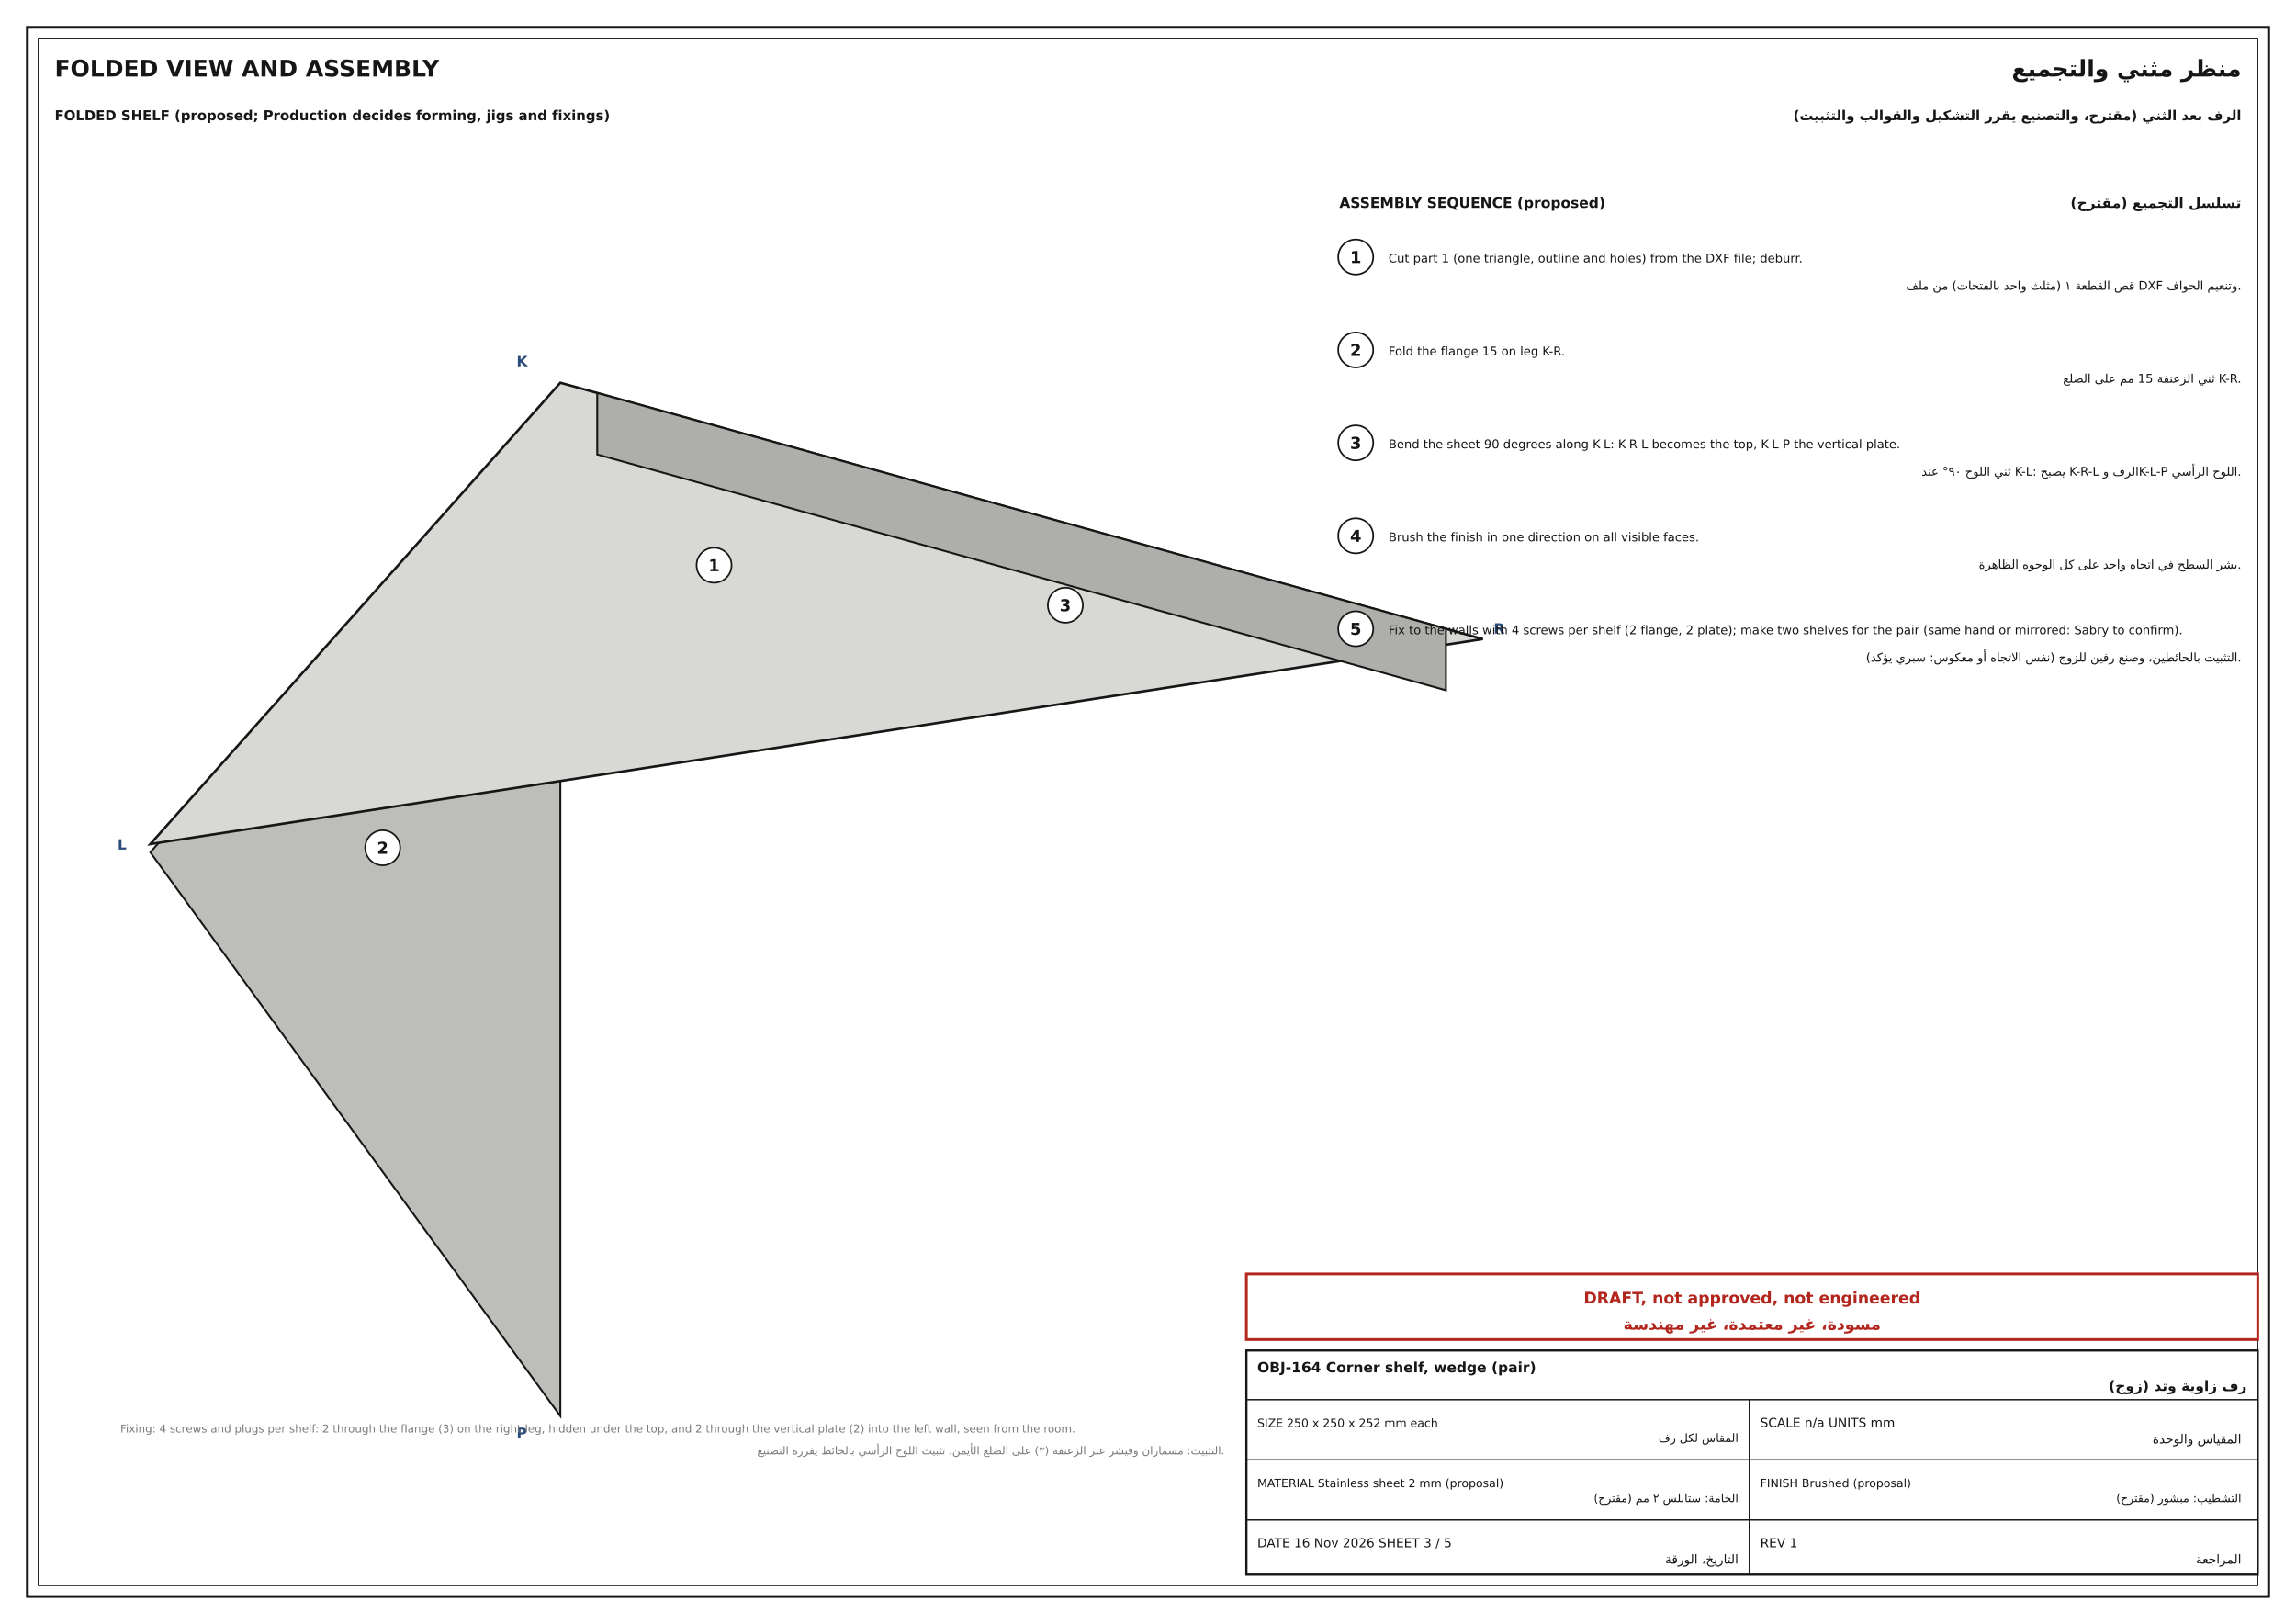
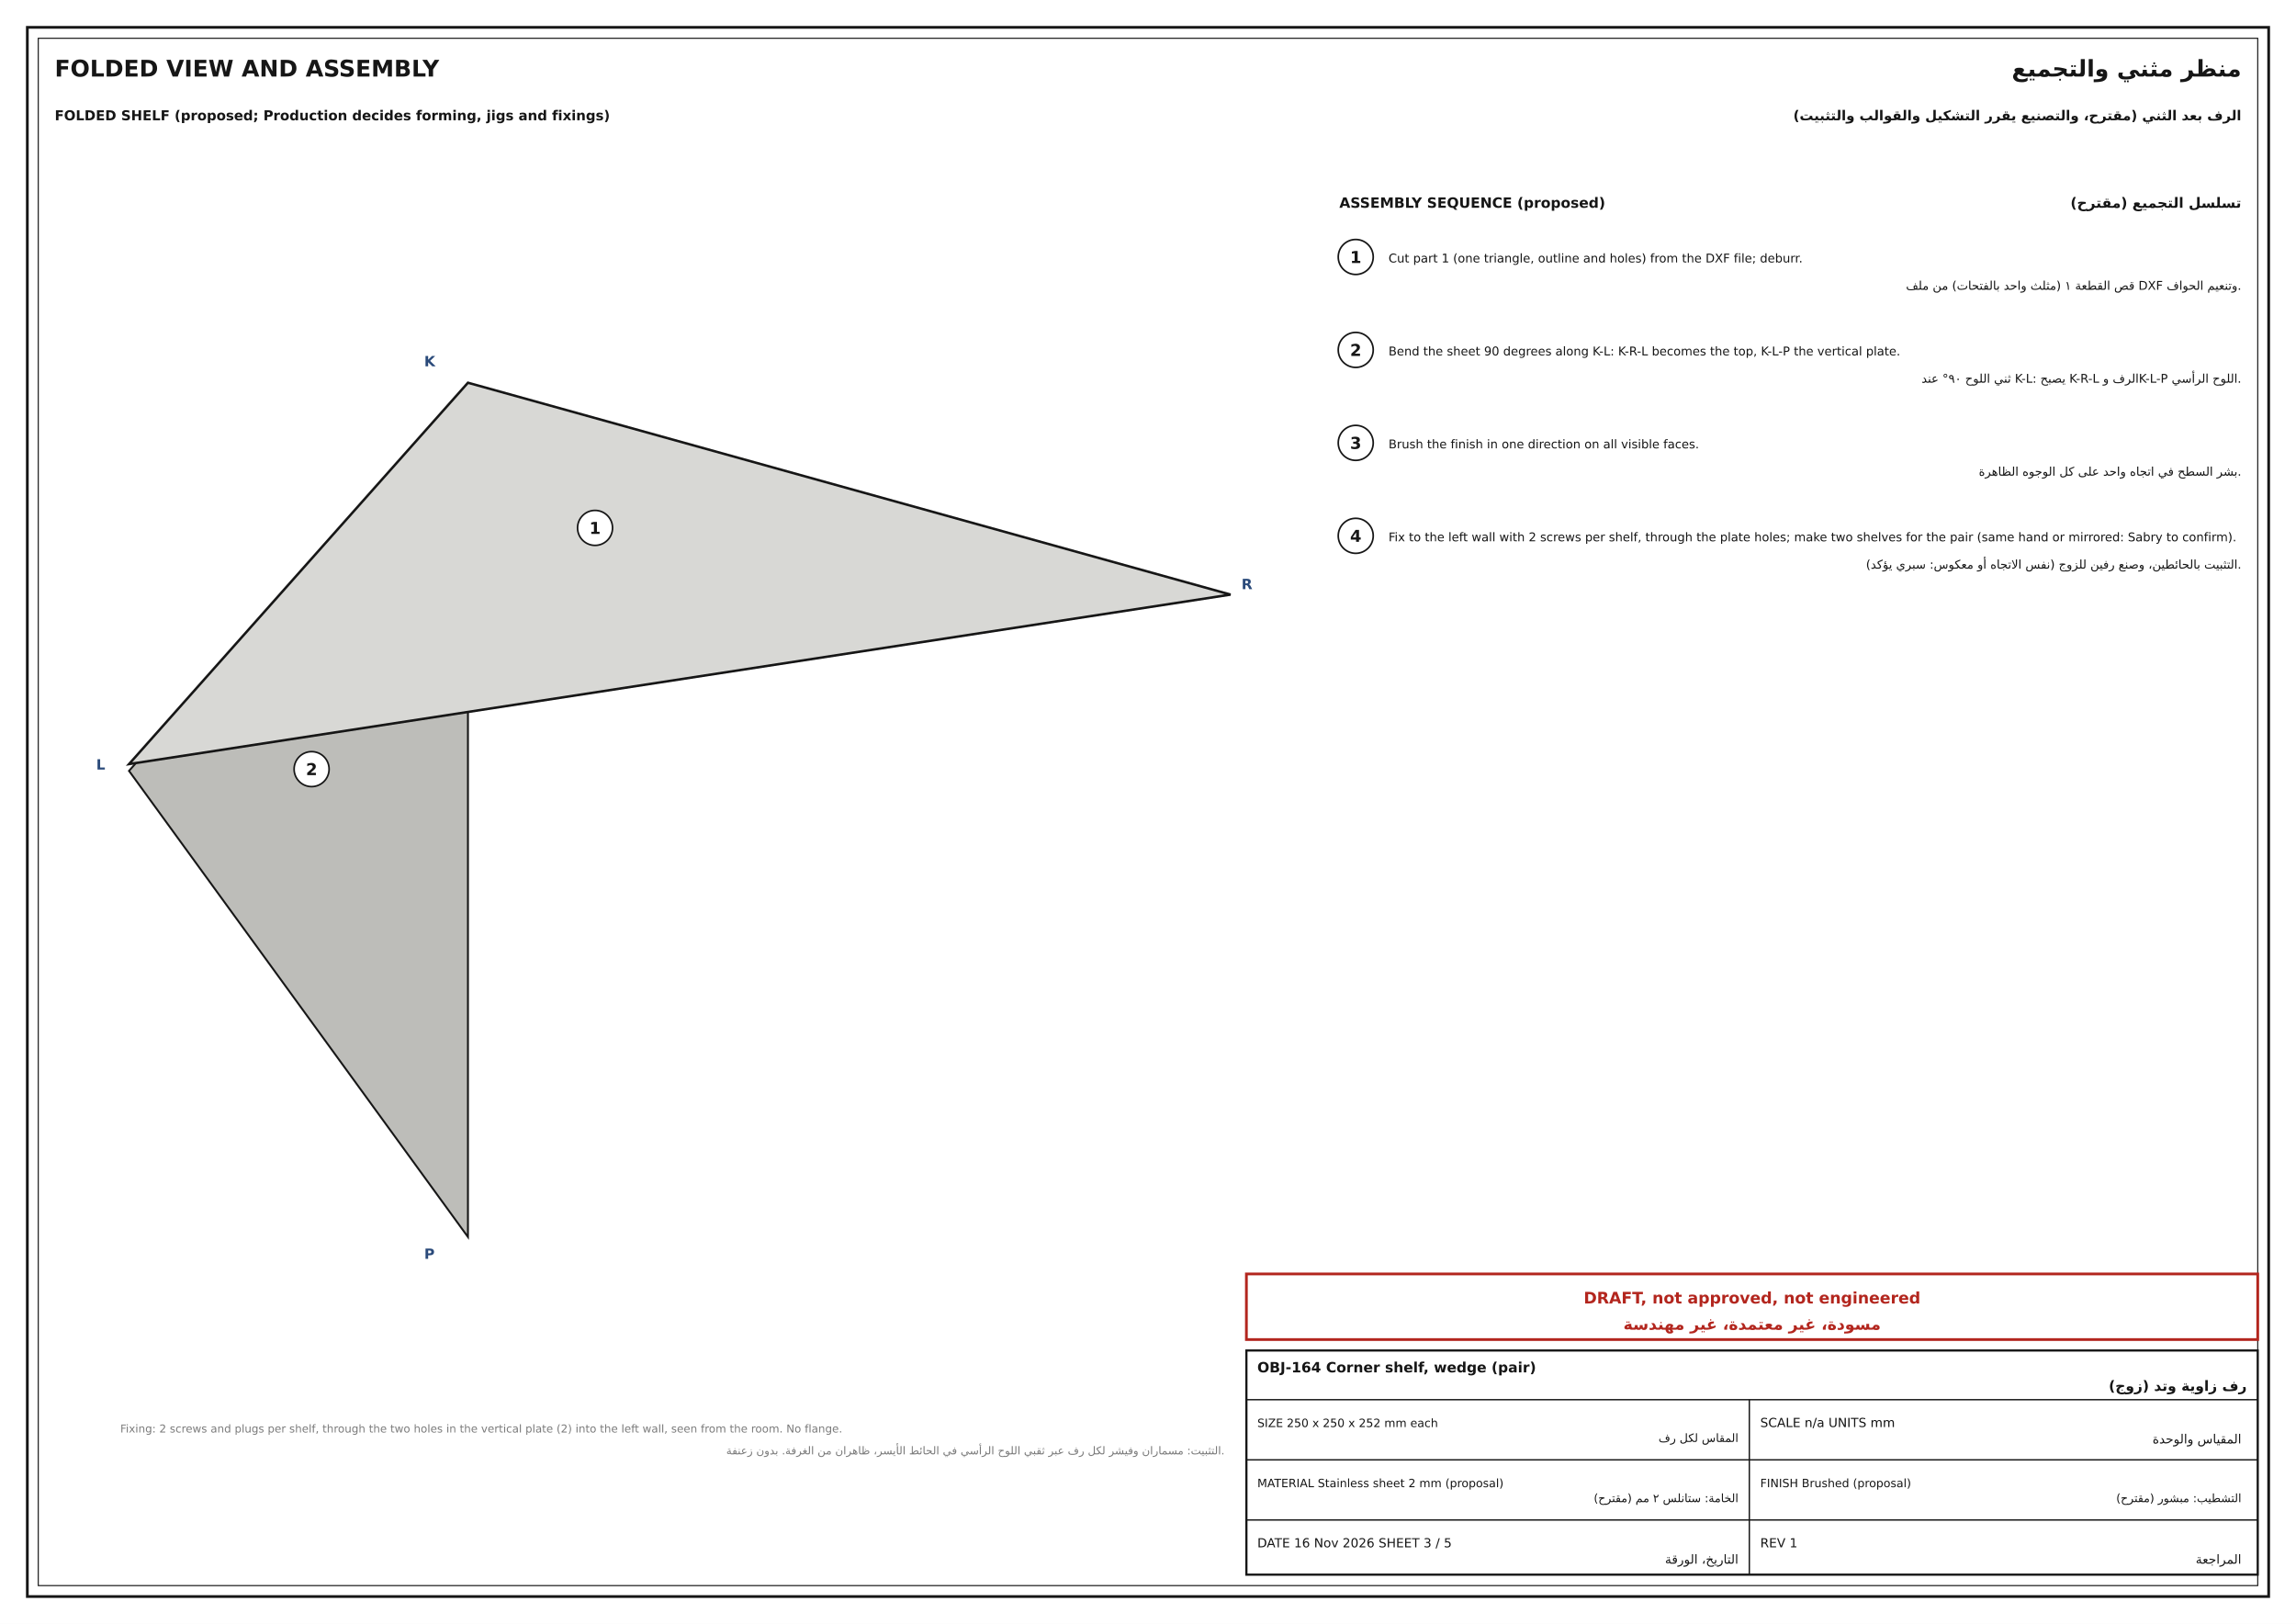
<svg xmlns="http://www.w3.org/2000/svg" viewBox="0 0 420 297" width="420mm" height="297mm">
  <rect width="420" height="297" fill="#fff" />
  <rect x="5.00" y="5.00" width="410.00" height="287.00" fill="none" stroke="#161616" stroke-width="0.5" />
  <rect x="7.00" y="7.00" width="406.00" height="283.00" fill="none" stroke="#161616" stroke-width="0.2" />
  <rect x="228.00" y="247.00" width="185.00" height="41.00" fill="#fff" stroke="#161616" stroke-width="0.4" />
  <line x1="228.00" y1="256.00" x2="413.00" y2="256.00" stroke="#161616" stroke-width="0.25" />
  <line x1="228.00" y1="267.00" x2="413.00" y2="267.00" stroke="#161616" stroke-width="0.25" />
  <line x1="228.00" y1="278.00" x2="413.00" y2="278.00" stroke="#161616" stroke-width="0.25" />
  <line x1="320.00" y1="256.00" x2="320.00" y2="288.00" stroke="#161616" stroke-width="0.25" />
  <text x="230.00" y="251.00" font-family="DejaVu Sans, Inter, Arial, sans-serif" font-size="2.6" font-weight="600" text-anchor="start" fill="#161616">OBJ-164   Corner shelf, wedge (pair)</text>
  <text x="411.00" y="254.38" font-family="DejaVu Sans, Inter, Arial, sans-serif" font-size="2.6" font-weight="600" text-anchor="end" fill="#161616">رف زاوية وتد (زوج)</text>
  <text x="230.00" y="261.00" font-family="DejaVu Sans, Inter, Arial, sans-serif" font-size="2.1" font-weight="400" text-anchor="start" fill="#161616">SIZE  250 x 250 x 252 mm each</text>
  <text x="318.00" y="263.73" font-family="DejaVu Sans, Inter, Arial, sans-serif" font-size="2.1" font-weight="400" text-anchor="end" fill="#161616">المقاس لكل رف</text>
  <text x="322.00" y="261.00" font-family="DejaVu Sans, Inter, Arial, sans-serif" font-size="2.3" font-weight="400" text-anchor="start" fill="#161616">SCALE  n/a   UNITS  mm</text>
  <text x="410.00" y="263.99" font-family="DejaVu Sans, Inter, Arial, sans-serif" font-size="2.3" font-weight="400" text-anchor="end" fill="#161616">المقياس والوحدة</text>
  <text x="230.00" y="272.00" font-family="DejaVu Sans, Inter, Arial, sans-serif" font-size="2.1" font-weight="400" text-anchor="start" fill="#161616">MATERIAL  Stainless sheet 2 mm (proposal)</text>
  <text x="318.00" y="274.73" font-family="DejaVu Sans, Inter, Arial, sans-serif" font-size="2.1" font-weight="400" text-anchor="end" fill="#161616">الخامة: ستانلس ٢ مم (مقترح)</text>
  <text x="322.00" y="272.00" font-family="DejaVu Sans, Inter, Arial, sans-serif" font-size="2.1" font-weight="400" text-anchor="start" fill="#161616">FINISH  Brushed (proposal)</text>
  <text x="410.00" y="274.73" font-family="DejaVu Sans, Inter, Arial, sans-serif" font-size="2.1" font-weight="400" text-anchor="end" fill="#161616">التشطيب: مبشور (مقترح)</text>
  <text x="230.00" y="283.00" font-family="DejaVu Sans, Inter, Arial, sans-serif" font-size="2.3" font-weight="400" text-anchor="start" fill="#161616">DATE  16 Nov 2026      SHEET 3 / 5</text>
  <text x="318.00" y="285.99" font-family="DejaVu Sans, Inter, Arial, sans-serif" font-size="2.3" font-weight="400" text-anchor="end" fill="#161616">التاريخ، الورقة</text>
  <text x="322.00" y="283.00" font-family="DejaVu Sans, Inter, Arial, sans-serif" font-size="2.3" font-weight="400" text-anchor="start" fill="#161616">REV  1</text>
  <text x="410.00" y="285.99" font-family="DejaVu Sans, Inter, Arial, sans-serif" font-size="2.3" font-weight="400" text-anchor="end" fill="#161616">المراجعة</text>
  <rect x="228.00" y="233.00" width="185.00" height="12.00" fill="#fff" stroke="#b3261e" stroke-width="0.5" />
  <text x="320.50" y="238.40" font-family="DejaVu Sans, Inter, Arial, sans-serif" font-size="2.9" font-weight="700" text-anchor="middle" fill="#b3261e">DRAFT, not approved, not engineered</text>
  <text x="320.50" y="243.20" font-family="DejaVu Sans, Inter, Arial, sans-serif" font-size="2.9" font-weight="700" text-anchor="middle" fill="#b3261e">مسودة، غير معتمدة، غير مهندسة</text>
  <text x="10.00" y="14.00" font-family="DejaVu Sans, Inter, Arial, sans-serif" font-size="4.2" font-weight="700" text-anchor="start" fill="#161616">FOLDED VIEW AND ASSEMBLY</text>
  <text x="410.00" y="14.00" font-family="DejaVu Sans, Inter, Arial, sans-serif" font-size="4.2" font-weight="700" text-anchor="end" fill="#161616">منظر مثني والتجميع</text>
  <text x="10.00" y="22.00" font-family="DejaVu Sans, Inter, Arial, sans-serif" font-size="2.5" font-weight="600" text-anchor="start" fill="#161616">FOLDED SHELF (proposed; Production decides forming, jigs and fixings)</text>
  <text x="410.00" y="22.00" font-family="DejaVu Sans, Inter, Arial, sans-serif" font-size="2.5" font-weight="600" text-anchor="end" fill="#161616">الرف بعد الثني (مقترح، والتصنيع يقرر التشكيل والقوالب والتثبيت)</text>
-   <polygon points="102.50,71.50 27.50,155.88 102.50,259.00" fill="#bdbdb9" stroke="#161616" stroke-width="0.35" />
-   <polygon points="102.50,70.00 271.25,116.88 27.50,154.38" fill="#d8d8d5" stroke="#161616" stroke-width="0.45" />
-   <polygon points="109.25,71.88 264.50,115.00 264.50,126.25 109.25,83.12" fill="#aeaeaa" stroke="#161616" stroke-width="0.35" />
-   <circle cx="130.62" cy="103.38" r="3.2" fill="#fff" stroke="#161616" stroke-width=".3" />
-   <text x="130.62" y="104.47" font-family="DejaVu Sans, Inter, Arial, sans-serif" font-size="3" font-weight="600" text-anchor="middle" fill="#161616">1</text>
-   <circle cx="70.00" cy="155.06" r="3.2" fill="#fff" stroke="#161616" stroke-width=".3" />
-   <text x="70.00" y="156.16" font-family="DejaVu Sans, Inter, Arial, sans-serif" font-size="3" font-weight="600" text-anchor="middle" fill="#161616">2</text>
-   <circle cx="194.88" cy="110.69" r="3.2" fill="#fff" stroke="#161616" stroke-width=".3" />
-   <text x="194.88" y="111.79" font-family="DejaVu Sans, Inter, Arial, sans-serif" font-size="3" font-weight="600" text-anchor="middle" fill="#161616">3</text>
-   <text x="94.50" y="67.00" font-family="DejaVu Sans, Inter, Arial, sans-serif" font-size="2.6" font-weight="600" text-anchor="start" fill="#2a4a7a">K</text>
-   <text x="21.50" y="155.38" font-family="DejaVu Sans, Inter, Arial, sans-serif" font-size="2.6" font-weight="600" text-anchor="start" fill="#2a4a7a">L</text>
-   <text x="273.25" y="115.88" font-family="DejaVu Sans, Inter, Arial, sans-serif" font-size="2.6" font-weight="600" text-anchor="start" fill="#2a4a7a">R</text>
-   <text x="94.50" y="263.00" font-family="DejaVu Sans, Inter, Arial, sans-serif" font-size="2.6" font-weight="600" text-anchor="start" fill="#2a4a7a">P</text>
-   <text x="22.00" y="262.00" font-family="DejaVu Sans, Inter, Arial, sans-serif" font-size="2.0" font-weight="400" text-anchor="start" fill="#7a7a7a">Fixing: 4 screws and plugs per shelf: 2 through the flange (3) on the right leg, hidden under the top, and 2 through the vertical plate (2) into the left wall, seen from the room.</text>
-   <text x="224.00" y="266.00" font-family="DejaVu Sans, Inter, Arial, sans-serif" font-size="2.0" font-weight="400" text-anchor="end" fill="#7a7a7a">التثبيت: مسماران وفيشر عبر الزعنفة (٣) على الضلع الأيمن. تثبيت اللوح الرأسي بالحائط يقرره التصنيع.</text>
+   <polygon points="85.60,71.24 23.60,140.99 85.60,226.24" fill="#bdbdb9" stroke="#161616" stroke-width="0.35" />
+   <polygon points="85.60,70.00 225.10,108.75 23.60,139.75" fill="#d8d8d5" stroke="#161616" stroke-width="0.45" />
+   <circle cx="108.85" cy="96.55" r="3.2" fill="#fff" stroke="#161616" stroke-width=".3" />
+   <text x="108.85" y="97.65" font-family="DejaVu Sans, Inter, Arial, sans-serif" font-size="3" font-weight="600" text-anchor="middle" fill="#161616">1</text>
+   <circle cx="57.00" cy="140.67" r="3.2" fill="#fff" stroke="#161616" stroke-width=".3" />
+   <text x="57.00" y="141.77" font-family="DejaVu Sans, Inter, Arial, sans-serif" font-size="3" font-weight="600" text-anchor="middle" fill="#161616">2</text>
+   <text x="77.60" y="67.00" font-family="DejaVu Sans, Inter, Arial, sans-serif" font-size="2.6" font-weight="600" text-anchor="start" fill="#2a4a7a">K</text>
+   <text x="17.60" y="140.75" font-family="DejaVu Sans, Inter, Arial, sans-serif" font-size="2.6" font-weight="600" text-anchor="start" fill="#2a4a7a">L</text>
+   <text x="227.10" y="107.75" font-family="DejaVu Sans, Inter, Arial, sans-serif" font-size="2.6" font-weight="600" text-anchor="start" fill="#2a4a7a">R</text>
+   <text x="77.60" y="230.24" font-family="DejaVu Sans, Inter, Arial, sans-serif" font-size="2.6" font-weight="600" text-anchor="start" fill="#2a4a7a">P</text>
+   <text x="22.00" y="262.00" font-family="DejaVu Sans, Inter, Arial, sans-serif" font-size="2.0" font-weight="400" text-anchor="start" fill="#7a7a7a">Fixing: 2 screws and plugs per shelf, through the two holes in the vertical plate (2) into the left wall, seen from the room. No flange.</text>
+   <text x="224.00" y="266.00" font-family="DejaVu Sans, Inter, Arial, sans-serif" font-size="2.0" font-weight="400" text-anchor="end" fill="#7a7a7a">التثبيت: مسماران وفيشر لكل رف عبر ثقبي اللوح الرأسي في الحائط الأيسر، ظاهران من الغرفة. بدون زعنفة.</text>
  <text x="245.00" y="38.00" font-family="DejaVu Sans, Inter, Arial, sans-serif" font-size="2.6" font-weight="600" text-anchor="start" fill="#161616">ASSEMBLY SEQUENCE (proposed)</text>
  <text x="410.00" y="38.00" font-family="DejaVu Sans, Inter, Arial, sans-serif" font-size="2.6" font-weight="600" text-anchor="end" fill="#161616">تسلسل التجميع (مقترح)</text>
  <circle cx="248.00" cy="47.00" r="3.2" fill="#fff" stroke="#161616" stroke-width=".3" />
  <text x="248.00" y="48.10" font-family="DejaVu Sans, Inter, Arial, sans-serif" font-size="3" font-weight="600" text-anchor="middle" fill="#161616">1</text>
  <text x="254.00" y="48.00" font-family="DejaVu Sans, Inter, Arial, sans-serif" font-size="2.2" font-weight="400" text-anchor="start" fill="#161616">Cut part 1 (one triangle, outline and holes) from the DXF file; deburr.</text>
  <text x="410.00" y="53.00" font-family="DejaVu Sans, Inter, Arial, sans-serif" font-size="2.2" font-weight="400" text-anchor="end" fill="#161616">قص القطعة ١ (مثلث واحد بالفتحات) من ملف DXF وتنعيم الحواف.</text>
  <circle cx="248.00" cy="64.00" r="3.2" fill="#fff" stroke="#161616" stroke-width=".3" />
  <text x="248.00" y="65.10" font-family="DejaVu Sans, Inter, Arial, sans-serif" font-size="3" font-weight="600" text-anchor="middle" fill="#161616">2</text>
-   <text x="254.00" y="65.00" font-family="DejaVu Sans, Inter, Arial, sans-serif" font-size="2.2" font-weight="400" text-anchor="start" fill="#161616">Fold the flange 15 on leg K-R.</text>
-   <text x="410.00" y="70.00" font-family="DejaVu Sans, Inter, Arial, sans-serif" font-size="2.2" font-weight="400" text-anchor="end" fill="#161616">ثني الزعنفة 15 مم على الضلع K-R.</text>
+   <text x="254.00" y="65.00" font-family="DejaVu Sans, Inter, Arial, sans-serif" font-size="2.2" font-weight="400" text-anchor="start" fill="#161616">Bend the sheet 90 degrees along K-L: K-R-L becomes the top, K-L-P the vertical plate.</text>
+   <text x="410.00" y="70.00" font-family="DejaVu Sans, Inter, Arial, sans-serif" font-size="2.2" font-weight="400" text-anchor="end" fill="#161616">ثني اللوح ٩٠° عند K-L: يصبح K-R-L الرف وK-L-P اللوح الرأسي.</text>
  <circle cx="248.00" cy="81.00" r="3.2" fill="#fff" stroke="#161616" stroke-width=".3" />
  <text x="248.00" y="82.10" font-family="DejaVu Sans, Inter, Arial, sans-serif" font-size="3" font-weight="600" text-anchor="middle" fill="#161616">3</text>
-   <text x="254.00" y="82.00" font-family="DejaVu Sans, Inter, Arial, sans-serif" font-size="2.2" font-weight="400" text-anchor="start" fill="#161616">Bend the sheet 90 degrees along K-L: K-R-L becomes the top, K-L-P the vertical plate.</text>
-   <text x="410.00" y="87.00" font-family="DejaVu Sans, Inter, Arial, sans-serif" font-size="2.2" font-weight="400" text-anchor="end" fill="#161616">ثني اللوح ٩٠° عند K-L: يصبح K-R-L الرف وK-L-P اللوح الرأسي.</text>
+   <text x="254.00" y="82.00" font-family="DejaVu Sans, Inter, Arial, sans-serif" font-size="2.2" font-weight="400" text-anchor="start" fill="#161616">Brush the finish in one direction on all visible faces.</text>
+   <text x="410.00" y="87.00" font-family="DejaVu Sans, Inter, Arial, sans-serif" font-size="2.2" font-weight="400" text-anchor="end" fill="#161616">بشر السطح في اتجاه واحد على كل الوجوه الظاهرة.</text>
  <circle cx="248.00" cy="98.00" r="3.2" fill="#fff" stroke="#161616" stroke-width=".3" />
  <text x="248.00" y="99.10" font-family="DejaVu Sans, Inter, Arial, sans-serif" font-size="3" font-weight="600" text-anchor="middle" fill="#161616">4</text>
-   <text x="254.00" y="99.00" font-family="DejaVu Sans, Inter, Arial, sans-serif" font-size="2.2" font-weight="400" text-anchor="start" fill="#161616">Brush the finish in one direction on all visible faces.</text>
-   <text x="410.00" y="104.00" font-family="DejaVu Sans, Inter, Arial, sans-serif" font-size="2.2" font-weight="400" text-anchor="end" fill="#161616">بشر السطح في اتجاه واحد على كل الوجوه الظاهرة.</text>
-   <circle cx="248.00" cy="115.00" r="3.2" fill="#fff" stroke="#161616" stroke-width=".3" />
-   <text x="248.00" y="116.10" font-family="DejaVu Sans, Inter, Arial, sans-serif" font-size="3" font-weight="600" text-anchor="middle" fill="#161616">5</text>
-   <text x="254.00" y="116.00" font-family="DejaVu Sans, Inter, Arial, sans-serif" font-size="2.2" font-weight="400" text-anchor="start" fill="#161616">Fix to the walls with 4 screws per shelf (2 flange, 2 plate); make two shelves for the pair (same hand or mirrored: Sabry to confirm).</text>
-   <text x="410.00" y="121.00" font-family="DejaVu Sans, Inter, Arial, sans-serif" font-size="2.2" font-weight="400" text-anchor="end" fill="#161616">التثبيت بالحائطين، وصنع رفين للزوج (نفس الاتجاه أو معكوس: سبري يؤكد).</text>
+   <text x="254.00" y="99.00" font-family="DejaVu Sans, Inter, Arial, sans-serif" font-size="2.2" font-weight="400" text-anchor="start" fill="#161616">Fix to the left wall with 2 screws per shelf, through the plate holes; make two shelves for the pair (same hand or mirrored: Sabry to confirm).</text>
+   <text x="410.00" y="104.00" font-family="DejaVu Sans, Inter, Arial, sans-serif" font-size="2.2" font-weight="400" text-anchor="end" fill="#161616">التثبيت بالحائطين، وصنع رفين للزوج (نفس الاتجاه أو معكوس: سبري يؤكد).</text>
</svg>
